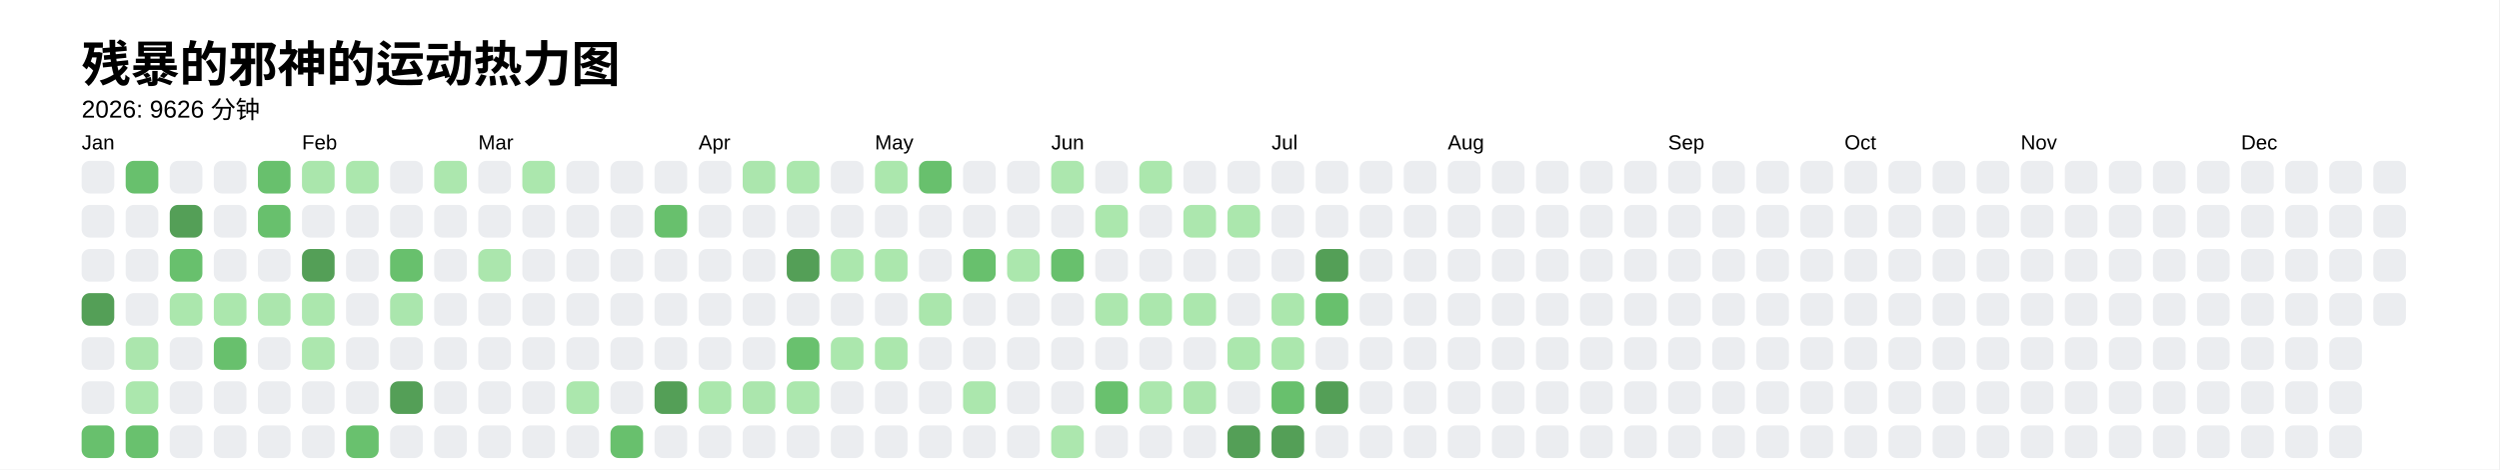
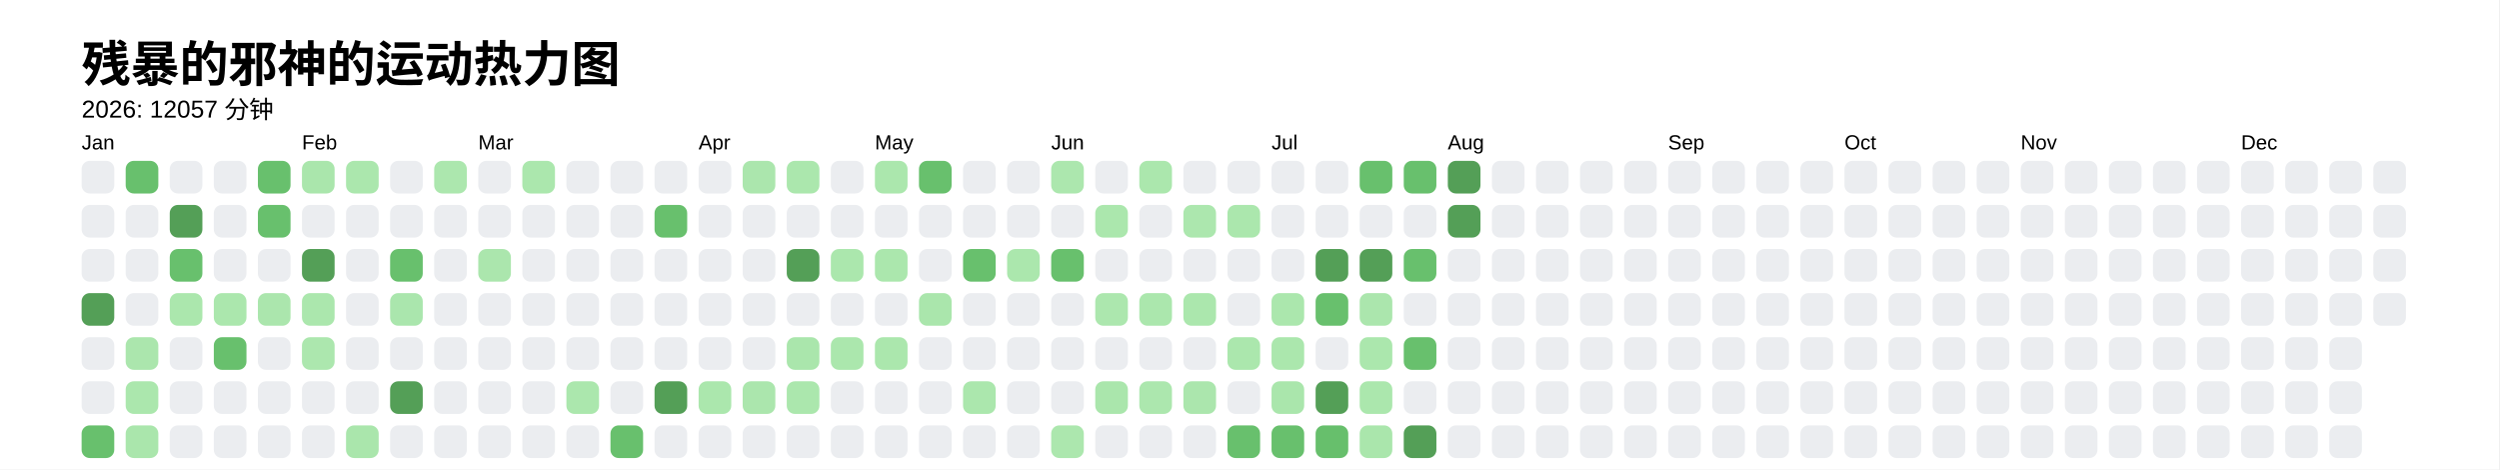
<svg xmlns="http://www.w3.org/2000/svg" baseProfile="full" height="57.5mm" version="1.1" viewBox="0,0,306.2,57.5" width="306.2mm">
  <defs />
  <rect fill="#FFFFFF" height="57.5" width="306.2" x="0" y="0" />
  <text fill="#000000" style="font-size:6px; font-family:Arial; font-weight:bold;" x="10" y="10">残暴的邪神的运动热力图</text>
-   <text fill="#000000" style="font-size:3px; font-family:Arial;" x="10" y="14.4">2026: 9626 分钟</text>
+   <text fill="#000000" style="font-size:3px; font-family:Arial;" x="10" y="14.4">2026: 12057 分钟</text>
  <text fill="#000000" style="font-size:2.5px; font-family:Arial" x="10" y="18.3">Jan</text>
  <rect fill="#EBEDF0" height="4" rx="1" ry="1" width="4" x="10" y="19.7" />
  <rect fill="#EBEDF0" height="4" rx="1" ry="1" width="4" x="10" y="25.1" />
  <rect fill="#EBEDF0" height="4" rx="1" ry="1" width="4" x="10" y="30.5" />
  <rect fill="#549F57" height="4" rx="1" ry="1" width="4" x="10" y="35.9" />
  <rect fill="#EBEDF0" height="4" rx="1" ry="1" width="4" x="10" y="41.3" />
  <rect fill="#EBEDF0" height="4" rx="1" ry="1" width="4" x="10" y="46.7" />
  <rect fill="#68c06d" height="4" rx="1" ry="1" width="4" x="10" y="52.1" />
  <rect fill="#68c06d" height="4" rx="1" ry="1" width="4" x="15.4" y="19.7" />
  <rect fill="#EBEDF0" height="4" rx="1" ry="1" width="4" x="15.4" y="25.1" />
  <rect fill="#EBEDF0" height="4" rx="1" ry="1" width="4" x="15.4" y="30.5" />
  <rect fill="#EBEDF0" height="4" rx="1" ry="1" width="4" x="15.4" y="35.9" />
  <rect fill="#abe6ad" height="4" rx="1" ry="1" width="4" x="15.4" y="41.3" />
  <rect fill="#abe7ad" height="4" rx="1" ry="1" width="4" x="15.4" y="46.7" />
-   <rect fill="#69c16e" height="4" rx="1" ry="1" width="4" x="15.4" y="52.1" />
+   <rect fill="#aae6ac" height="4" rx="1" ry="1" width="4" x="15.4" y="52.1" />
  <rect fill="#EBEDF0" height="4" rx="1" ry="1" width="4" x="20.8" y="19.7" />
  <rect fill="#549F57" height="4" rx="1" ry="1" width="4" x="20.8" y="25.1" />
  <rect fill="#68c06d" height="4" rx="1" ry="1" width="4" x="20.8" y="30.5" />
  <rect fill="#abe7ad" height="4" rx="1" ry="1" width="4" x="20.8" y="35.9" />
  <rect fill="#EBEDF0" height="4" rx="1" ry="1" width="4" x="20.8" y="41.3" />
  <rect fill="#EBEDF0" height="4" rx="1" ry="1" width="4" x="20.8" y="46.7" />
  <rect fill="#EBEDF0" height="4" rx="1" ry="1" width="4" x="20.8" y="52.1" />
  <rect fill="#EBEDF0" height="4" rx="1" ry="1" width="4" x="26.2" y="19.7" />
  <rect fill="#EBEDF0" height="4" rx="1" ry="1" width="4" x="26.2" y="25.1" />
  <rect fill="#EBEDF0" height="4" rx="1" ry="1" width="4" x="26.2" y="30.5" />
  <rect fill="#abe7ad" height="4" rx="1" ry="1" width="4" x="26.2" y="35.9" />
  <rect fill="#68c06d" height="4" rx="1" ry="1" width="4" x="26.2" y="41.3" />
  <rect fill="#EBEDF0" height="4" rx="1" ry="1" width="4" x="26.2" y="46.7" />
  <rect fill="#EBEDF0" height="4" rx="1" ry="1" width="4" x="26.2" y="52.1" />
  <rect fill="#68c06d" height="4" rx="1" ry="1" width="4" x="31.6" y="19.7" />
  <rect fill="#68c06d" height="4" rx="1" ry="1" width="4" x="31.6" y="25.1" />
  <rect fill="#EBEDF0" height="4" rx="1" ry="1" width="4" x="31.6" y="30.5" />
  <rect fill="#abe6ad" height="4" rx="1" ry="1" width="4" x="31.6" y="35.9" />
  <rect fill="#EBEDF0" height="4" rx="1" ry="1" width="4" x="31.6" y="41.3" />
  <rect fill="#EBEDF0" height="4" rx="1" ry="1" width="4" x="31.6" y="46.7" />
  <rect fill="#EBEDF0" height="4" rx="1" ry="1" width="4" x="31.6" y="52.1" />
  <text fill="#000000" style="font-size:2.5px; font-family:Arial" x="37.0" y="18.3">Feb</text>
  <rect fill="#aae6ac" height="4" rx="1" ry="1" width="4" x="37.0" y="19.7" />
  <rect fill="#EBEDF0" height="4" rx="1" ry="1" width="4" x="37.0" y="25.1" />
  <rect fill="#549F57" height="4" rx="1" ry="1" width="4" x="37.0" y="30.5" />
  <rect fill="#abe7ad" height="4" rx="1" ry="1" width="4" x="37.0" y="35.9" />
  <rect fill="#ace7ae" height="4" rx="1" ry="1" width="4" x="37.0" y="41.3" />
  <rect fill="#EBEDF0" height="4" rx="1" ry="1" width="4" x="37.0" y="46.7" />
  <rect fill="#EBEDF0" height="4" rx="1" ry="1" width="4" x="37.0" y="52.1" />
  <rect fill="#abe7ad" height="4" rx="1" ry="1" width="4" x="42.4" y="19.7" />
  <rect fill="#EBEDF0" height="4" rx="1" ry="1" width="4" x="42.4" y="25.1" />
  <rect fill="#EBEDF0" height="4" rx="1" ry="1" width="4" x="42.4" y="30.5" />
  <rect fill="#EBEDF0" height="4" rx="1" ry="1" width="4" x="42.4" y="35.9" />
  <rect fill="#EBEDF0" height="4" rx="1" ry="1" width="4" x="42.4" y="41.3" />
  <rect fill="#EBEDF0" height="4" rx="1" ry="1" width="4" x="42.4" y="46.7" />
-   <rect fill="#69c16e" height="4" rx="1" ry="1" width="4" x="42.4" y="52.1" />
+   <rect fill="#aae6ac" height="4" rx="1" ry="1" width="4" x="42.4" y="52.1" />
  <rect fill="#EBEDF0" height="4" rx="1" ry="1" width="4" x="47.8" y="19.7" />
  <rect fill="#EBEDF0" height="4" rx="1" ry="1" width="4" x="47.8" y="25.1" />
  <rect fill="#68c06d" height="4" rx="1" ry="1" width="4" x="47.8" y="30.5" />
  <rect fill="#aae6ad" height="4" rx="1" ry="1" width="4" x="47.8" y="35.9" />
  <rect fill="#EBEDF0" height="4" rx="1" ry="1" width="4" x="47.8" y="41.3" />
  <rect fill="#549F57" height="4" rx="1" ry="1" width="4" x="47.8" y="46.7" />
  <rect fill="#EBEDF0" height="4" rx="1" ry="1" width="4" x="47.8" y="52.1" />
  <rect fill="#ace7ae" height="4" rx="1" ry="1" width="4" x="53.2" y="19.7" />
  <rect fill="#EBEDF0" height="4" rx="1" ry="1" width="4" x="53.2" y="25.1" />
  <rect fill="#EBEDF0" height="4" rx="1" ry="1" width="4" x="53.2" y="30.5" />
  <rect fill="#EBEDF0" height="4" rx="1" ry="1" width="4" x="53.2" y="35.9" />
  <rect fill="#EBEDF0" height="4" rx="1" ry="1" width="4" x="53.2" y="41.3" />
  <rect fill="#EBEDF0" height="4" rx="1" ry="1" width="4" x="53.2" y="46.7" />
  <rect fill="#EBEDF0" height="4" rx="1" ry="1" width="4" x="53.2" y="52.1" />
  <text fill="#000000" style="font-size:2.5px; font-family:Arial" x="58.6" y="18.3">Mar</text>
  <rect fill="#EBEDF0" height="4" rx="1" ry="1" width="4" x="58.6" y="19.7" />
  <rect fill="#EBEDF0" height="4" rx="1" ry="1" width="4" x="58.6" y="25.1" />
  <rect fill="#abe6ad" height="4" rx="1" ry="1" width="4" x="58.6" y="30.5" />
  <rect fill="#EBEDF0" height="4" rx="1" ry="1" width="4" x="58.6" y="35.9" />
  <rect fill="#EBEDF0" height="4" rx="1" ry="1" width="4" x="58.6" y="41.3" />
  <rect fill="#EBEDF0" height="4" rx="1" ry="1" width="4" x="58.6" y="46.7" />
  <rect fill="#EBEDF0" height="4" rx="1" ry="1" width="4" x="58.6" y="52.1" />
  <rect fill="#abe7ad" height="4" rx="1" ry="1" width="4" x="64" y="19.7" />
  <rect fill="#EBEDF0" height="4" rx="1" ry="1" width="4" x="64" y="25.1" />
  <rect fill="#EBEDF0" height="4" rx="1" ry="1" width="4" x="64" y="30.5" />
  <rect fill="#EBEDF0" height="4" rx="1" ry="1" width="4" x="64" y="35.9" />
  <rect fill="#EBEDF0" height="4" rx="1" ry="1" width="4" x="64" y="41.3" />
  <rect fill="#EBEDF0" height="4" rx="1" ry="1" width="4" x="64" y="46.7" />
  <rect fill="#EBEDF0" height="4" rx="1" ry="1" width="4" x="64" y="52.1" />
  <rect fill="#EBEDF0" height="4" rx="1" ry="1" width="4" x="69.4" y="19.7" />
  <rect fill="#EBEDF0" height="4" rx="1" ry="1" width="4" x="69.4" y="25.1" />
  <rect fill="#EBEDF0" height="4" rx="1" ry="1" width="4" x="69.4" y="30.5" />
  <rect fill="#EBEDF0" height="4" rx="1" ry="1" width="4" x="69.4" y="35.9" />
  <rect fill="#EBEDF0" height="4" rx="1" ry="1" width="4" x="69.4" y="41.3" />
  <rect fill="#abe7ad" height="4" rx="1" ry="1" width="4" x="69.4" y="46.7" />
  <rect fill="#EBEDF0" height="4" rx="1" ry="1" width="4" x="69.4" y="52.1" />
  <rect fill="#EBEDF0" height="4" rx="1" ry="1" width="4" x="74.8" y="19.7" />
  <rect fill="#EBEDF0" height="4" rx="1" ry="1" width="4" x="74.8" y="25.1" />
  <rect fill="#EBEDF0" height="4" rx="1" ry="1" width="4" x="74.8" y="30.5" />
  <rect fill="#EBEDF0" height="4" rx="1" ry="1" width="4" x="74.8" y="35.9" />
  <rect fill="#EBEDF0" height="4" rx="1" ry="1" width="4" x="74.8" y="41.3" />
  <rect fill="#EBEDF0" height="4" rx="1" ry="1" width="4" x="74.8" y="46.7" />
  <rect fill="#68c06d" height="4" rx="1" ry="1" width="4" x="74.8" y="52.1" />
  <rect fill="#EBEDF0" height="4" rx="1" ry="1" width="4" x="80.2" y="19.7" />
  <rect fill="#68c06d" height="4" rx="1" ry="1" width="4" x="80.2" y="25.1" />
  <rect fill="#EBEDF0" height="4" rx="1" ry="1" width="4" x="80.2" y="30.5" />
  <rect fill="#EBEDF0" height="4" rx="1" ry="1" width="4" x="80.2" y="35.9" />
  <rect fill="#EBEDF0" height="4" rx="1" ry="1" width="4" x="80.2" y="41.3" />
  <rect fill="#549F57" height="4" rx="1" ry="1" width="4" x="80.2" y="46.7" />
  <rect fill="#EBEDF0" height="4" rx="1" ry="1" width="4" x="80.2" y="52.1" />
  <text fill="#000000" style="font-size:2.5px; font-family:Arial" x="85.6" y="18.3">Apr</text>
  <rect fill="#EBEDF0" height="4" rx="1" ry="1" width="4" x="85.6" y="19.7" />
  <rect fill="#EBEDF0" height="4" rx="1" ry="1" width="4" x="85.6" y="25.1" />
  <rect fill="#EBEDF0" height="4" rx="1" ry="1" width="4" x="85.6" y="30.5" />
  <rect fill="#EBEDF0" height="4" rx="1" ry="1" width="4" x="85.6" y="35.9" />
  <rect fill="#EBEDF0" height="4" rx="1" ry="1" width="4" x="85.6" y="41.3" />
  <rect fill="#abe7ad" height="4" rx="1" ry="1" width="4" x="85.6" y="46.7" />
  <rect fill="#EBEDF0" height="4" rx="1" ry="1" width="4" x="85.6" y="52.1" />
  <rect fill="#abe6ad" height="4" rx="1" ry="1" width="4" x="91" y="19.7" />
  <rect fill="#EBEDF0" height="4" rx="1" ry="1" width="4" x="91" y="25.1" />
  <rect fill="#EBEDF0" height="4" rx="1" ry="1" width="4" x="91" y="30.5" />
  <rect fill="#EBEDF0" height="4" rx="1" ry="1" width="4" x="91" y="35.9" />
  <rect fill="#EBEDF0" height="4" rx="1" ry="1" width="4" x="91" y="41.3" />
  <rect fill="#abe6ad" height="4" rx="1" ry="1" width="4" x="91" y="46.7" />
  <rect fill="#EBEDF0" height="4" rx="1" ry="1" width="4" x="91" y="52.1" />
  <rect fill="#abe7ad" height="4" rx="1" ry="1" width="4" x="96.4" y="19.7" />
  <rect fill="#EBEDF0" height="4" rx="1" ry="1" width="4" x="96.4" y="25.1" />
  <rect fill="#549F57" height="4" rx="1" ry="1" width="4" x="96.4" y="30.5" />
  <rect fill="#EBEDF0" height="4" rx="1" ry="1" width="4" x="96.4" y="35.9" />
-   <rect fill="#69c16e" height="4" rx="1" ry="1" width="4" x="96.4" y="41.3" />
+   <rect fill="#aae6ac" height="4" rx="1" ry="1" width="4" x="96.4" y="41.3" />
  <rect fill="#abe7ad" height="4" rx="1" ry="1" width="4" x="96.4" y="46.7" />
  <rect fill="#EBEDF0" height="4" rx="1" ry="1" width="4" x="96.4" y="52.1" />
  <rect fill="#EBEDF0" height="4" rx="1" ry="1" width="4" x="101.8" y="19.7" />
  <rect fill="#EBEDF0" height="4" rx="1" ry="1" width="4" x="101.8" y="25.1" />
  <rect fill="#abe7ad" height="4" rx="1" ry="1" width="4" x="101.8" y="30.5" />
  <rect fill="#EBEDF0" height="4" rx="1" ry="1" width="4" x="101.8" y="35.9" />
  <rect fill="#abe7ad" height="4" rx="1" ry="1" width="4" x="101.8" y="41.3" />
  <rect fill="#EBEDF0" height="4" rx="1" ry="1" width="4" x="101.8" y="46.7" />
  <rect fill="#EBEDF0" height="4" rx="1" ry="1" width="4" x="101.8" y="52.1" />
  <text fill="#000000" style="font-size:2.5px; font-family:Arial" x="107.2" y="18.3">May</text>
  <rect fill="#abe7ad" height="4" rx="1" ry="1" width="4" x="107.2" y="19.7" />
  <rect fill="#EBEDF0" height="4" rx="1" ry="1" width="4" x="107.2" y="25.1" />
  <rect fill="#abe7ad" height="4" rx="1" ry="1" width="4" x="107.2" y="30.5" />
  <rect fill="#EBEDF0" height="4" rx="1" ry="1" width="4" x="107.2" y="35.9" />
  <rect fill="#abe7ad" height="4" rx="1" ry="1" width="4" x="107.2" y="41.3" />
  <rect fill="#EBEDF0" height="4" rx="1" ry="1" width="4" x="107.2" y="46.7" />
  <rect fill="#EBEDF0" height="4" rx="1" ry="1" width="4" x="107.2" y="52.1" />
  <rect fill="#68c06d" height="4" rx="1" ry="1" width="4" x="112.6" y="19.7" />
  <rect fill="#EBEDF0" height="4" rx="1" ry="1" width="4" x="112.6" y="25.1" />
  <rect fill="#EBEDF0" height="4" rx="1" ry="1" width="4" x="112.6" y="30.5" />
  <rect fill="#aae6ac" height="4" rx="1" ry="1" width="4" x="112.6" y="35.9" />
  <rect fill="#EBEDF0" height="4" rx="1" ry="1" width="4" x="112.6" y="41.3" />
  <rect fill="#EBEDF0" height="4" rx="1" ry="1" width="4" x="112.6" y="46.7" />
  <rect fill="#EBEDF0" height="4" rx="1" ry="1" width="4" x="112.6" y="52.1" />
  <rect fill="#EBEDF0" height="4" rx="1" ry="1" width="4" x="118" y="19.7" />
  <rect fill="#EBEDF0" height="4" rx="1" ry="1" width="4" x="118" y="25.1" />
  <rect fill="#68c06d" height="4" rx="1" ry="1" width="4" x="118" y="30.5" />
  <rect fill="#EBEDF0" height="4" rx="1" ry="1" width="4" x="118" y="35.9" />
  <rect fill="#EBEDF0" height="4" rx="1" ry="1" width="4" x="118" y="41.3" />
  <rect fill="#abe7ad" height="4" rx="1" ry="1" width="4" x="118" y="46.7" />
  <rect fill="#EBEDF0" height="4" rx="1" ry="1" width="4" x="118" y="52.1" />
  <rect fill="#EBEDF0" height="4" rx="1" ry="1" width="4" x="123.4" y="19.7" />
  <rect fill="#EBEDF0" height="4" rx="1" ry="1" width="4" x="123.4" y="25.1" />
  <rect fill="#abe7ad" height="4" rx="1" ry="1" width="4" x="123.4" y="30.5" />
  <rect fill="#EBEDF0" height="4" rx="1" ry="1" width="4" x="123.4" y="35.9" />
  <rect fill="#EBEDF0" height="4" rx="1" ry="1" width="4" x="123.4" y="41.3" />
  <rect fill="#EBEDF0" height="4" rx="1" ry="1" width="4" x="123.4" y="46.7" />
  <rect fill="#EBEDF0" height="4" rx="1" ry="1" width="4" x="123.4" y="52.1" />
  <text fill="#000000" style="font-size:2.5px; font-family:Arial" x="128.8" y="18.3">Jun</text>
  <rect fill="#ace7ae" height="4" rx="1" ry="1" width="4" x="128.8" y="19.7" />
  <rect fill="#EBEDF0" height="4" rx="1" ry="1" width="4" x="128.8" y="25.1" />
  <rect fill="#68c06d" height="4" rx="1" ry="1" width="4" x="128.8" y="30.5" />
  <rect fill="#EBEDF0" height="4" rx="1" ry="1" width="4" x="128.8" y="35.9" />
  <rect fill="#EBEDF0" height="4" rx="1" ry="1" width="4" x="128.8" y="41.3" />
  <rect fill="#EBEDF0" height="4" rx="1" ry="1" width="4" x="128.8" y="46.7" />
  <rect fill="#ace7ae" height="4" rx="1" ry="1" width="4" x="128.8" y="52.1" />
  <rect fill="#EBEDF0" height="4" rx="1" ry="1" width="4" x="134.2" y="19.7" />
  <rect fill="#abe7ad" height="4" rx="1" ry="1" width="4" x="134.2" y="25.1" />
  <rect fill="#EBEDF0" height="4" rx="1" ry="1" width="4" x="134.2" y="30.5" />
  <rect fill="#ace7ae" height="4" rx="1" ry="1" width="4" x="134.2" y="35.9" />
  <rect fill="#EBEDF0" height="4" rx="1" ry="1" width="4" x="134.2" y="41.3" />
-   <rect fill="#69c16e" height="4" rx="1" ry="1" width="4" x="134.2" y="46.7" />
+   <rect fill="#aae6ac" height="4" rx="1" ry="1" width="4" x="134.2" y="46.7" />
  <rect fill="#EBEDF0" height="4" rx="1" ry="1" width="4" x="134.2" y="52.1" />
  <rect fill="#abe7ad" height="4" rx="1" ry="1" width="4" x="139.6" y="19.7" />
  <rect fill="#EBEDF0" height="4" rx="1" ry="1" width="4" x="139.6" y="25.1" />
  <rect fill="#EBEDF0" height="4" rx="1" ry="1" width="4" x="139.6" y="30.5" />
  <rect fill="#abe7ad" height="4" rx="1" ry="1" width="4" x="139.6" y="35.9" />
  <rect fill="#EBEDF0" height="4" rx="1" ry="1" width="4" x="139.6" y="41.3" />
  <rect fill="#ace7ae" height="4" rx="1" ry="1" width="4" x="139.6" y="46.7" />
  <rect fill="#EBEDF0" height="4" rx="1" ry="1" width="4" x="139.6" y="52.1" />
  <rect fill="#EBEDF0" height="4" rx="1" ry="1" width="4" x="145" y="19.7" />
  <rect fill="#ace7ae" height="4" rx="1" ry="1" width="4" x="145" y="25.1" />
  <rect fill="#EBEDF0" height="4" rx="1" ry="1" width="4" x="145" y="30.5" />
  <rect fill="#abe7ad" height="4" rx="1" ry="1" width="4" x="145" y="35.9" />
  <rect fill="#EBEDF0" height="4" rx="1" ry="1" width="4" x="145" y="41.3" />
  <rect fill="#abe6ad" height="4" rx="1" ry="1" width="4" x="145" y="46.7" />
  <rect fill="#EBEDF0" height="4" rx="1" ry="1" width="4" x="145" y="52.1" />
  <rect fill="#EBEDF0" height="4" rx="1" ry="1" width="4" x="150.4" y="19.7" />
  <rect fill="#abe7ad" height="4" rx="1" ry="1" width="4" x="150.4" y="25.1" />
  <rect fill="#EBEDF0" height="4" rx="1" ry="1" width="4" x="150.4" y="30.5" />
  <rect fill="#EBEDF0" height="4" rx="1" ry="1" width="4" x="150.4" y="35.9" />
  <rect fill="#abe7ad" height="4" rx="1" ry="1" width="4" x="150.4" y="41.3" />
  <rect fill="#EBEDF0" height="4" rx="1" ry="1" width="4" x="150.4" y="46.7" />
-   <rect fill="#549F57" height="4" rx="1" ry="1" width="4" x="150.4" y="52.1" />
+   <rect fill="#68c06d" height="4" rx="1" ry="1" width="4" x="150.4" y="52.1" />
  <text fill="#000000" style="font-size:2.5px; font-family:Arial" x="155.8" y="18.3">Jul</text>
  <rect fill="#EBEDF0" height="4" rx="1" ry="1" width="4" x="155.8" y="19.7" />
  <rect fill="#EBEDF0" height="4" rx="1" ry="1" width="4" x="155.8" y="25.1" />
  <rect fill="#EBEDF0" height="4" rx="1" ry="1" width="4" x="155.8" y="30.5" />
  <rect fill="#abe7ad" height="4" rx="1" ry="1" width="4" x="155.8" y="35.9" />
  <rect fill="#abe7ad" height="4" rx="1" ry="1" width="4" x="155.8" y="41.3" />
-   <rect fill="#68c06d" height="4" rx="1" ry="1" width="4" x="155.8" y="46.7" />
-   <rect fill="#549F57" height="4" rx="1" ry="1" width="4" x="155.8" y="52.1" />
+   <rect fill="#aae6ac" height="4" rx="1" ry="1" width="4" x="155.8" y="46.7" />
+   <rect fill="#68c06d" height="4" rx="1" ry="1" width="4" x="155.8" y="52.1" />
  <rect fill="#EBEDF0" height="4" rx="1" ry="1" width="4" x="161.2" y="19.7" />
  <rect fill="#EBEDF0" height="4" rx="1" ry="1" width="4" x="161.2" y="25.1" />
  <rect fill="#549F57" height="4" rx="1" ry="1" width="4" x="161.2" y="30.5" />
  <rect fill="#68c06d" height="4" rx="1" ry="1" width="4" x="161.2" y="35.9" />
  <rect fill="#EBEDF0" height="4" rx="1" ry="1" width="4" x="161.2" y="41.3" />
  <rect fill="#549F57" height="4" rx="1" ry="1" width="4" x="161.2" y="46.7" />
-   <rect fill="#EBEDF0" height="4" rx="1" ry="1" width="4" x="161.2" y="52.1" />
-   <rect fill="#EBEDF0" height="4" rx="1" ry="1" width="4" x="166.6" y="19.7" />
+   <rect fill="#67bf6c" height="4" rx="1" ry="1" width="4" x="161.2" y="52.1" />
+   <rect fill="#68c06d" height="4" rx="1" ry="1" width="4" x="166.6" y="19.7" />
  <rect fill="#EBEDF0" height="4" rx="1" ry="1" width="4" x="166.6" y="25.1" />
-   <rect fill="#EBEDF0" height="4" rx="1" ry="1" width="4" x="166.6" y="30.5" />
-   <rect fill="#EBEDF0" height="4" rx="1" ry="1" width="4" x="166.6" y="35.9" />
-   <rect fill="#EBEDF0" height="4" rx="1" ry="1" width="4" x="166.6" y="41.3" />
-   <rect fill="#EBEDF0" height="4" rx="1" ry="1" width="4" x="166.6" y="46.7" />
-   <rect fill="#EBEDF0" height="4" rx="1" ry="1" width="4" x="166.6" y="52.1" />
-   <rect fill="#EBEDF0" height="4" rx="1" ry="1" width="4" x="172" y="19.7" />
+   <rect fill="#549F57" height="4" rx="1" ry="1" width="4" x="166.6" y="30.5" />
+   <rect fill="#abe6ad" height="4" rx="1" ry="1" width="4" x="166.6" y="35.9" />
+   <rect fill="#abe7ad" height="4" rx="1" ry="1" width="4" x="166.6" y="41.3" />
+   <rect fill="#abe7ad" height="4" rx="1" ry="1" width="4" x="166.6" y="46.7" />
+   <rect fill="#aae6ac" height="4" rx="1" ry="1" width="4" x="166.6" y="52.1" />
+   <rect fill="#68c06d" height="4" rx="1" ry="1" width="4" x="172" y="19.7" />
  <rect fill="#EBEDF0" height="4" rx="1" ry="1" width="4" x="172" y="25.1" />
-   <rect fill="#EBEDF0" height="4" rx="1" ry="1" width="4" x="172" y="30.5" />
+   <rect fill="#68c06d" height="4" rx="1" ry="1" width="4" x="172" y="30.5" />
  <rect fill="#EBEDF0" height="4" rx="1" ry="1" width="4" x="172" y="35.9" />
-   <rect fill="#EBEDF0" height="4" rx="1" ry="1" width="4" x="172" y="41.3" />
+   <rect fill="#68c06d" height="4" rx="1" ry="1" width="4" x="172" y="41.3" />
  <rect fill="#EBEDF0" height="4" rx="1" ry="1" width="4" x="172" y="46.7" />
-   <rect fill="#EBEDF0" height="4" rx="1" ry="1" width="4" x="172" y="52.1" />
+   <rect fill="#549F57" height="4" rx="1" ry="1" width="4" x="172" y="52.1" />
  <text fill="#000000" style="font-size:2.5px; font-family:Arial" x="177.4" y="18.3">Aug</text>
-   <rect fill="#EBEDF0" height="4" rx="1" ry="1" width="4" x="177.4" y="19.7" />
-   <rect fill="#EBEDF0" height="4" rx="1" ry="1" width="4" x="177.4" y="25.1" />
+   <rect fill="#549F57" height="4" rx="1" ry="1" width="4" x="177.4" y="19.7" />
+   <rect fill="#549F57" height="4" rx="1" ry="1" width="4" x="177.4" y="25.1" />
  <rect fill="#EBEDF0" height="4" rx="1" ry="1" width="4" x="177.4" y="30.5" />
  <rect fill="#EBEDF0" height="4" rx="1" ry="1" width="4" x="177.4" y="35.9" />
  <rect fill="#EBEDF0" height="4" rx="1" ry="1" width="4" x="177.4" y="41.3" />
  <rect fill="#EBEDF0" height="4" rx="1" ry="1" width="4" x="177.4" y="46.7" />
  <rect fill="#EBEDF0" height="4" rx="1" ry="1" width="4" x="177.4" y="52.1" />
  <rect fill="#EBEDF0" height="4" rx="1" ry="1" width="4" x="182.8" y="19.7" />
  <rect fill="#EBEDF0" height="4" rx="1" ry="1" width="4" x="182.8" y="25.1" />
  <rect fill="#EBEDF0" height="4" rx="1" ry="1" width="4" x="182.8" y="30.5" />
  <rect fill="#EBEDF0" height="4" rx="1" ry="1" width="4" x="182.8" y="35.9" />
  <rect fill="#EBEDF0" height="4" rx="1" ry="1" width="4" x="182.8" y="41.3" />
  <rect fill="#EBEDF0" height="4" rx="1" ry="1" width="4" x="182.8" y="46.7" />
  <rect fill="#EBEDF0" height="4" rx="1" ry="1" width="4" x="182.8" y="52.1" />
  <rect fill="#EBEDF0" height="4" rx="1" ry="1" width="4" x="188.2" y="19.7" />
  <rect fill="#EBEDF0" height="4" rx="1" ry="1" width="4" x="188.2" y="25.1" />
  <rect fill="#EBEDF0" height="4" rx="1" ry="1" width="4" x="188.2" y="30.5" />
  <rect fill="#EBEDF0" height="4" rx="1" ry="1" width="4" x="188.2" y="35.9" />
  <rect fill="#EBEDF0" height="4" rx="1" ry="1" width="4" x="188.2" y="41.3" />
  <rect fill="#EBEDF0" height="4" rx="1" ry="1" width="4" x="188.2" y="46.7" />
  <rect fill="#EBEDF0" height="4" rx="1" ry="1" width="4" x="188.2" y="52.1" />
  <rect fill="#EBEDF0" height="4" rx="1" ry="1" width="4" x="193.6" y="19.7" />
  <rect fill="#EBEDF0" height="4" rx="1" ry="1" width="4" x="193.6" y="25.1" />
  <rect fill="#EBEDF0" height="4" rx="1" ry="1" width="4" x="193.6" y="30.5" />
  <rect fill="#EBEDF0" height="4" rx="1" ry="1" width="4" x="193.6" y="35.9" />
  <rect fill="#EBEDF0" height="4" rx="1" ry="1" width="4" x="193.6" y="41.3" />
  <rect fill="#EBEDF0" height="4" rx="1" ry="1" width="4" x="193.6" y="46.7" />
  <rect fill="#EBEDF0" height="4" rx="1" ry="1" width="4" x="193.6" y="52.1" />
  <rect fill="#EBEDF0" height="4" rx="1" ry="1" width="4" x="199" y="19.7" />
  <rect fill="#EBEDF0" height="4" rx="1" ry="1" width="4" x="199" y="25.1" />
  <rect fill="#EBEDF0" height="4" rx="1" ry="1" width="4" x="199" y="30.5" />
  <rect fill="#EBEDF0" height="4" rx="1" ry="1" width="4" x="199" y="35.9" />
  <rect fill="#EBEDF0" height="4" rx="1" ry="1" width="4" x="199" y="41.3" />
  <rect fill="#EBEDF0" height="4" rx="1" ry="1" width="4" x="199" y="46.7" />
  <rect fill="#EBEDF0" height="4" rx="1" ry="1" width="4" x="199" y="52.1" />
  <text fill="#000000" style="font-size:2.5px; font-family:Arial" x="204.4" y="18.3">Sep</text>
  <rect fill="#EBEDF0" height="4" rx="1" ry="1" width="4" x="204.4" y="19.7" />
  <rect fill="#EBEDF0" height="4" rx="1" ry="1" width="4" x="204.4" y="25.1" />
  <rect fill="#EBEDF0" height="4" rx="1" ry="1" width="4" x="204.4" y="30.5" />
  <rect fill="#EBEDF0" height="4" rx="1" ry="1" width="4" x="204.4" y="35.9" />
  <rect fill="#EBEDF0" height="4" rx="1" ry="1" width="4" x="204.4" y="41.3" />
  <rect fill="#EBEDF0" height="4" rx="1" ry="1" width="4" x="204.4" y="46.7" />
  <rect fill="#EBEDF0" height="4" rx="1" ry="1" width="4" x="204.4" y="52.1" />
  <rect fill="#EBEDF0" height="4" rx="1" ry="1" width="4" x="209.8" y="19.7" />
  <rect fill="#EBEDF0" height="4" rx="1" ry="1" width="4" x="209.8" y="25.1" />
  <rect fill="#EBEDF0" height="4" rx="1" ry="1" width="4" x="209.8" y="30.5" />
  <rect fill="#EBEDF0" height="4" rx="1" ry="1" width="4" x="209.8" y="35.9" />
  <rect fill="#EBEDF0" height="4" rx="1" ry="1" width="4" x="209.8" y="41.3" />
  <rect fill="#EBEDF0" height="4" rx="1" ry="1" width="4" x="209.8" y="46.7" />
  <rect fill="#EBEDF0" height="4" rx="1" ry="1" width="4" x="209.8" y="52.1" />
  <rect fill="#EBEDF0" height="4" rx="1" ry="1" width="4" x="215.2" y="19.7" />
  <rect fill="#EBEDF0" height="4" rx="1" ry="1" width="4" x="215.2" y="25.1" />
  <rect fill="#EBEDF0" height="4" rx="1" ry="1" width="4" x="215.2" y="30.5" />
  <rect fill="#EBEDF0" height="4" rx="1" ry="1" width="4" x="215.2" y="35.9" />
  <rect fill="#EBEDF0" height="4" rx="1" ry="1" width="4" x="215.2" y="41.3" />
  <rect fill="#EBEDF0" height="4" rx="1" ry="1" width="4" x="215.2" y="46.7" />
  <rect fill="#EBEDF0" height="4" rx="1" ry="1" width="4" x="215.2" y="52.1" />
  <rect fill="#EBEDF0" height="4" rx="1" ry="1" width="4" x="220.6" y="19.7" />
  <rect fill="#EBEDF0" height="4" rx="1" ry="1" width="4" x="220.6" y="25.1" />
  <rect fill="#EBEDF0" height="4" rx="1" ry="1" width="4" x="220.6" y="30.5" />
  <rect fill="#EBEDF0" height="4" rx="1" ry="1" width="4" x="220.6" y="35.9" />
  <rect fill="#EBEDF0" height="4" rx="1" ry="1" width="4" x="220.6" y="41.3" />
  <rect fill="#EBEDF0" height="4" rx="1" ry="1" width="4" x="220.6" y="46.7" />
  <rect fill="#EBEDF0" height="4" rx="1" ry="1" width="4" x="220.6" y="52.1" />
  <text fill="#000000" style="font-size:2.5px; font-family:Arial" x="226" y="18.3">Oct</text>
  <rect fill="#EBEDF0" height="4" rx="1" ry="1" width="4" x="226" y="19.7" />
  <rect fill="#EBEDF0" height="4" rx="1" ry="1" width="4" x="226" y="25.1" />
  <rect fill="#EBEDF0" height="4" rx="1" ry="1" width="4" x="226" y="30.5" />
  <rect fill="#EBEDF0" height="4" rx="1" ry="1" width="4" x="226" y="35.9" />
  <rect fill="#EBEDF0" height="4" rx="1" ry="1" width="4" x="226" y="41.3" />
  <rect fill="#EBEDF0" height="4" rx="1" ry="1" width="4" x="226" y="46.7" />
  <rect fill="#EBEDF0" height="4" rx="1" ry="1" width="4" x="226" y="52.1" />
  <rect fill="#EBEDF0" height="4" rx="1" ry="1" width="4" x="231.4" y="19.7" />
  <rect fill="#EBEDF0" height="4" rx="1" ry="1" width="4" x="231.4" y="25.1" />
  <rect fill="#EBEDF0" height="4" rx="1" ry="1" width="4" x="231.4" y="30.5" />
  <rect fill="#EBEDF0" height="4" rx="1" ry="1" width="4" x="231.4" y="35.9" />
  <rect fill="#EBEDF0" height="4" rx="1" ry="1" width="4" x="231.4" y="41.3" />
  <rect fill="#EBEDF0" height="4" rx="1" ry="1" width="4" x="231.4" y="46.7" />
  <rect fill="#EBEDF0" height="4" rx="1" ry="1" width="4" x="231.4" y="52.1" />
  <rect fill="#EBEDF0" height="4" rx="1" ry="1" width="4" x="236.8" y="19.7" />
  <rect fill="#EBEDF0" height="4" rx="1" ry="1" width="4" x="236.8" y="25.1" />
  <rect fill="#EBEDF0" height="4" rx="1" ry="1" width="4" x="236.8" y="30.5" />
  <rect fill="#EBEDF0" height="4" rx="1" ry="1" width="4" x="236.8" y="35.9" />
  <rect fill="#EBEDF0" height="4" rx="1" ry="1" width="4" x="236.8" y="41.3" />
  <rect fill="#EBEDF0" height="4" rx="1" ry="1" width="4" x="236.8" y="46.7" />
  <rect fill="#EBEDF0" height="4" rx="1" ry="1" width="4" x="236.8" y="52.1" />
  <rect fill="#EBEDF0" height="4" rx="1" ry="1" width="4" x="242.2" y="19.7" />
  <rect fill="#EBEDF0" height="4" rx="1" ry="1" width="4" x="242.2" y="25.1" />
  <rect fill="#EBEDF0" height="4" rx="1" ry="1" width="4" x="242.2" y="30.5" />
  <rect fill="#EBEDF0" height="4" rx="1" ry="1" width="4" x="242.2" y="35.9" />
  <rect fill="#EBEDF0" height="4" rx="1" ry="1" width="4" x="242.2" y="41.3" />
  <rect fill="#EBEDF0" height="4" rx="1" ry="1" width="4" x="242.2" y="46.7" />
  <rect fill="#EBEDF0" height="4" rx="1" ry="1" width="4" x="242.2" y="52.1" />
  <text fill="#000000" style="font-size:2.5px; font-family:Arial" x="247.6" y="18.3">Nov</text>
  <rect fill="#EBEDF0" height="4" rx="1" ry="1" width="4" x="247.6" y="19.7" />
  <rect fill="#EBEDF0" height="4" rx="1" ry="1" width="4" x="247.6" y="25.1" />
  <rect fill="#EBEDF0" height="4" rx="1" ry="1" width="4" x="247.6" y="30.5" />
  <rect fill="#EBEDF0" height="4" rx="1" ry="1" width="4" x="247.6" y="35.9" />
  <rect fill="#EBEDF0" height="4" rx="1" ry="1" width="4" x="247.6" y="41.3" />
  <rect fill="#EBEDF0" height="4" rx="1" ry="1" width="4" x="247.6" y="46.7" />
  <rect fill="#EBEDF0" height="4" rx="1" ry="1" width="4" x="247.6" y="52.1" />
  <rect fill="#EBEDF0" height="4" rx="1" ry="1" width="4" x="253" y="19.7" />
  <rect fill="#EBEDF0" height="4" rx="1" ry="1" width="4" x="253" y="25.1" />
  <rect fill="#EBEDF0" height="4" rx="1" ry="1" width="4" x="253" y="30.5" />
  <rect fill="#EBEDF0" height="4" rx="1" ry="1" width="4" x="253" y="35.9" />
  <rect fill="#EBEDF0" height="4" rx="1" ry="1" width="4" x="253" y="41.3" />
  <rect fill="#EBEDF0" height="4" rx="1" ry="1" width="4" x="253" y="46.7" />
  <rect fill="#EBEDF0" height="4" rx="1" ry="1" width="4" x="253" y="52.1" />
  <rect fill="#EBEDF0" height="4" rx="1" ry="1" width="4" x="258.4" y="19.7" />
  <rect fill="#EBEDF0" height="4" rx="1" ry="1" width="4" x="258.4" y="25.1" />
  <rect fill="#EBEDF0" height="4" rx="1" ry="1" width="4" x="258.4" y="30.5" />
  <rect fill="#EBEDF0" height="4" rx="1" ry="1" width="4" x="258.4" y="35.9" />
  <rect fill="#EBEDF0" height="4" rx="1" ry="1" width="4" x="258.4" y="41.3" />
  <rect fill="#EBEDF0" height="4" rx="1" ry="1" width="4" x="258.4" y="46.7" />
  <rect fill="#EBEDF0" height="4" rx="1" ry="1" width="4" x="258.4" y="52.1" />
  <rect fill="#EBEDF0" height="4" rx="1" ry="1" width="4" x="263.8" y="19.7" />
  <rect fill="#EBEDF0" height="4" rx="1" ry="1" width="4" x="263.8" y="25.1" />
  <rect fill="#EBEDF0" height="4" rx="1" ry="1" width="4" x="263.8" y="30.5" />
  <rect fill="#EBEDF0" height="4" rx="1" ry="1" width="4" x="263.8" y="35.9" />
  <rect fill="#EBEDF0" height="4" rx="1" ry="1" width="4" x="263.8" y="41.3" />
  <rect fill="#EBEDF0" height="4" rx="1" ry="1" width="4" x="263.8" y="46.7" />
  <rect fill="#EBEDF0" height="4" rx="1" ry="1" width="4" x="263.8" y="52.1" />
  <rect fill="#EBEDF0" height="4" rx="1" ry="1" width="4" x="269.2" y="19.7" />
  <rect fill="#EBEDF0" height="4" rx="1" ry="1" width="4" x="269.2" y="25.1" />
  <rect fill="#EBEDF0" height="4" rx="1" ry="1" width="4" x="269.2" y="30.5" />
  <rect fill="#EBEDF0" height="4" rx="1" ry="1" width="4" x="269.2" y="35.9" />
  <rect fill="#EBEDF0" height="4" rx="1" ry="1" width="4" x="269.2" y="41.3" />
  <rect fill="#EBEDF0" height="4" rx="1" ry="1" width="4" x="269.2" y="46.7" />
  <rect fill="#EBEDF0" height="4" rx="1" ry="1" width="4" x="269.2" y="52.1" />
  <text fill="#000000" style="font-size:2.5px; font-family:Arial" x="274.6" y="18.3">Dec</text>
  <rect fill="#EBEDF0" height="4" rx="1" ry="1" width="4" x="274.6" y="19.7" />
  <rect fill="#EBEDF0" height="4" rx="1" ry="1" width="4" x="274.6" y="25.1" />
  <rect fill="#EBEDF0" height="4" rx="1" ry="1" width="4" x="274.6" y="30.5" />
  <rect fill="#EBEDF0" height="4" rx="1" ry="1" width="4" x="274.6" y="35.9" />
  <rect fill="#EBEDF0" height="4" rx="1" ry="1" width="4" x="274.6" y="41.3" />
  <rect fill="#EBEDF0" height="4" rx="1" ry="1" width="4" x="274.6" y="46.7" />
  <rect fill="#EBEDF0" height="4" rx="1" ry="1" width="4" x="274.6" y="52.1" />
  <rect fill="#EBEDF0" height="4" rx="1" ry="1" width="4" x="280" y="19.7" />
  <rect fill="#EBEDF0" height="4" rx="1" ry="1" width="4" x="280" y="25.1" />
  <rect fill="#EBEDF0" height="4" rx="1" ry="1" width="4" x="280" y="30.5" />
  <rect fill="#EBEDF0" height="4" rx="1" ry="1" width="4" x="280" y="35.9" />
  <rect fill="#EBEDF0" height="4" rx="1" ry="1" width="4" x="280" y="41.3" />
  <rect fill="#EBEDF0" height="4" rx="1" ry="1" width="4" x="280" y="46.7" />
  <rect fill="#EBEDF0" height="4" rx="1" ry="1" width="4" x="280" y="52.1" />
  <rect fill="#EBEDF0" height="4" rx="1" ry="1" width="4" x="285.4" y="19.7" />
  <rect fill="#EBEDF0" height="4" rx="1" ry="1" width="4" x="285.4" y="25.1" />
  <rect fill="#EBEDF0" height="4" rx="1" ry="1" width="4" x="285.4" y="30.5" />
  <rect fill="#EBEDF0" height="4" rx="1" ry="1" width="4" x="285.4" y="35.9" />
  <rect fill="#EBEDF0" height="4" rx="1" ry="1" width="4" x="285.4" y="41.3" />
  <rect fill="#EBEDF0" height="4" rx="1" ry="1" width="4" x="285.4" y="46.7" />
  <rect fill="#EBEDF0" height="4" rx="1" ry="1" width="4" x="285.4" y="52.1" />
  <rect fill="#EBEDF0" height="4" rx="1" ry="1" width="4" x="290.8" y="19.7" />
  <rect fill="#EBEDF0" height="4" rx="1" ry="1" width="4" x="290.8" y="25.1" />
  <rect fill="#EBEDF0" height="4" rx="1" ry="1" width="4" x="290.8" y="30.5" />
  <rect fill="#EBEDF0" height="4" rx="1" ry="1" width="4" x="290.8" y="35.9" />
</svg>
